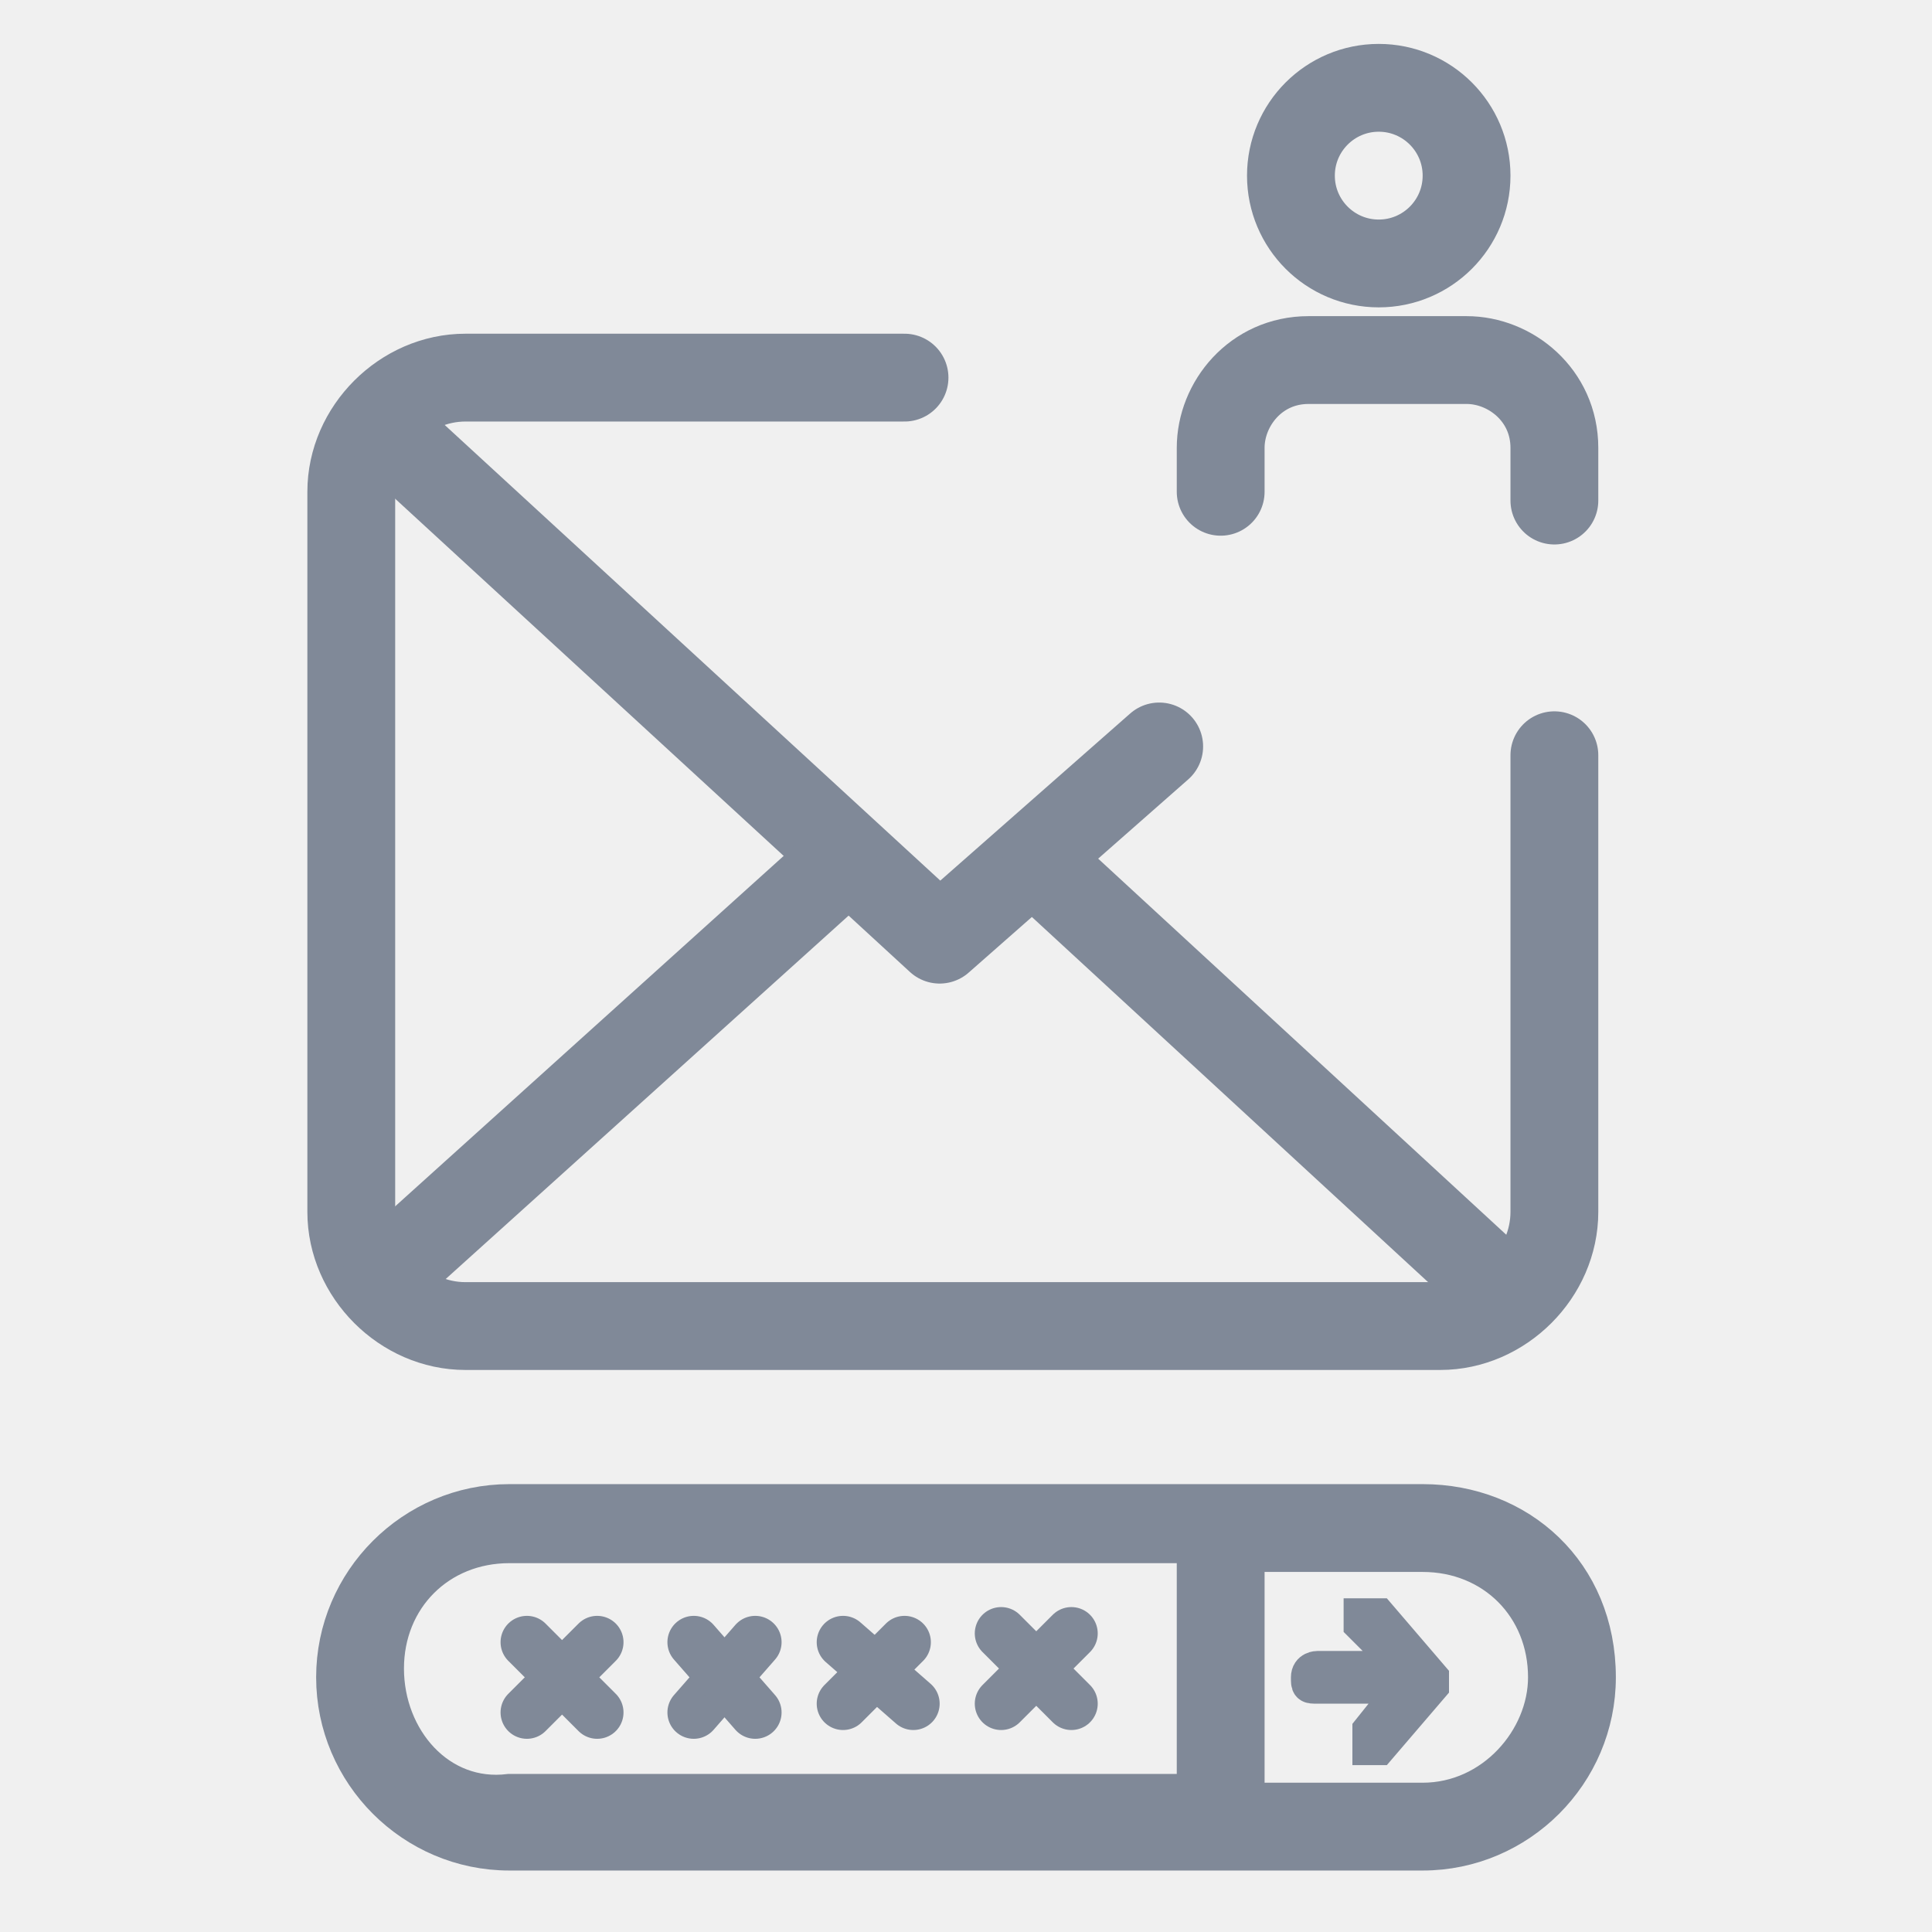
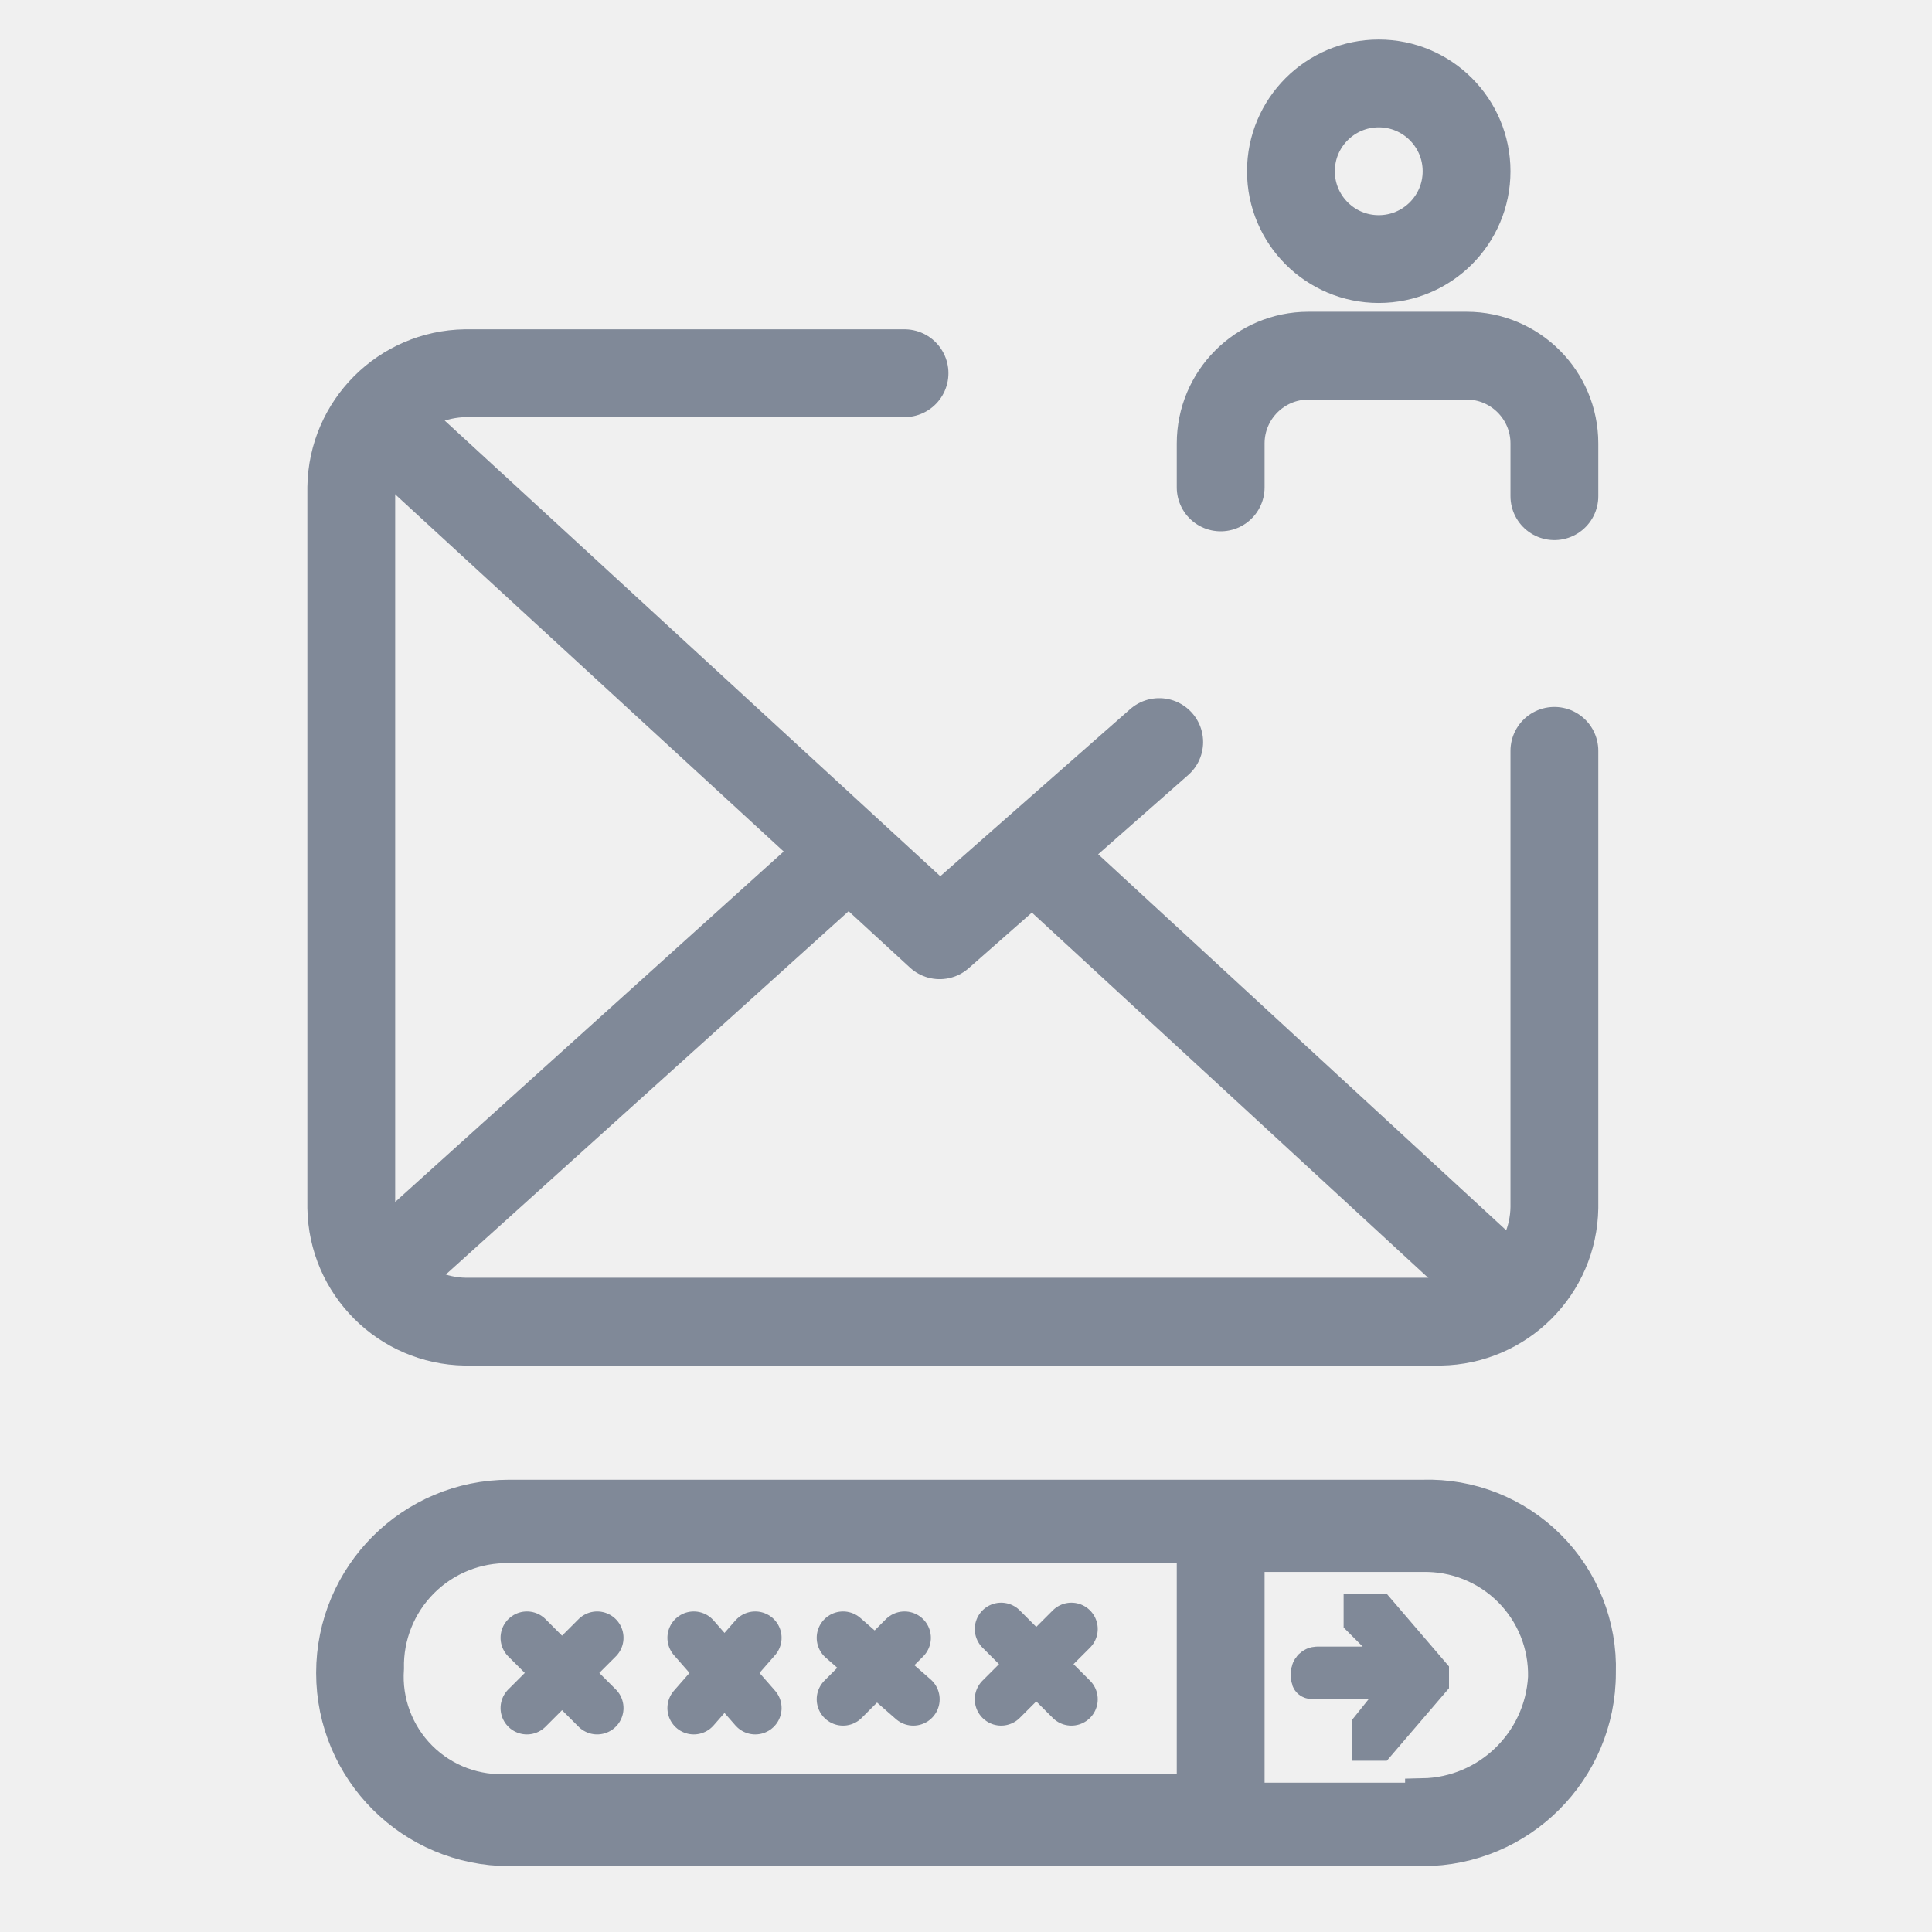
- <svg xmlns="http://www.w3.org/2000/svg" version="1.1" id="Layer_1" x="0px" y="0px" viewBox="0 0 22 22" style="enable-background:new 0 0 22 22;" xml:space="preserve">
-   <style type="text/css">
- 	.st0{fill:#FFFFFF;stroke:#E1E8EF;stroke-miterlimit:10;}
- 	.st1{fill:none;stroke:#808998;stroke-width:1.5;stroke-linecap:round;stroke-linejoin:round;}
- 	.st2{fill:none;stroke:#808998;stroke-width:2;stroke-linecap:round;stroke-linejoin:round;}
- 	.st3{fill:none;}
- 	.st4{fill:none;stroke:#808998;stroke-width:1.8;stroke-miterlimit:10;}
- 	.st5{fill:none;stroke:#808998;stroke-width:1.8;stroke-linecap:round;stroke-linejoin:round;}
- 	.st6{opacity:0.4;fill:none;stroke:#808998;stroke-width:1.5;stroke-linecap:round;stroke-linejoin:round;}
- 	.st7{fill:#808998;}
- 	.st8{fill:none;stroke:#808998;stroke-width:1.2;stroke-linecap:round;stroke-linejoin:round;}
- 	.st9{fill:none;stroke:#808998;stroke-width:0.5;stroke-miterlimit:10;}
- 	.st10{fill:none;stroke:#808998;stroke-linecap:round;stroke-linejoin:round;}
- 	.st11{fill:#808998;stroke:#808998;stroke-width:0.5;stroke-miterlimit:10;}
- 	.st12{fill:none;stroke:#808998;stroke-width:0.8;stroke-linecap:round;stroke-linejoin:round;}
- 	.st13{fill:url(#SVGID_1_);stroke:#808998;stroke-width:1.4;stroke-linecap:round;stroke-linejoin:round;}
- 	.st14{fill:url(#SVGID_2_);stroke:#808998;stroke-width:1.4;stroke-linecap:round;stroke-linejoin:round;}
- 	.st15{fill:#808998;stroke:#808998;stroke-width:0.2;stroke-miterlimit:10;}
- 	.st16{fill:#808998;stroke:#808998;stroke-width:0.6;stroke-miterlimit:10;}
- 	.st17{fill:url(#SVGID_3_);stroke:#808998;stroke-width:1.5;stroke-linecap:round;stroke-linejoin:round;}
- 	.st18{fill:url(#SVGID_4_);stroke:#808998;stroke-width:1.5;stroke-linecap:round;stroke-linejoin:round;}
- 	.st19{fill:#808998;stroke:#808998;stroke-width:0.3;stroke-miterlimit:10;}
- 	.st20{fill:url(#SVGID_5_);stroke:#808998;stroke-width:1.5;stroke-linecap:round;stroke-linejoin:round;}
- 	.st21{fill:url(#SVGID_6_);stroke:#808998;stroke-width:1.5;stroke-linecap:round;stroke-linejoin:round;}
- 	.st22{fill:none;stroke:#808998;stroke-width:0.8;stroke-miterlimit:10;}
- 	.st23{fill:#808998;stroke:#808998;stroke-width:0.4;stroke-miterlimit:10;}
- 	.st24{fill:none;stroke:#808998;stroke-width:0.6;stroke-linecap:round;stroke-linejoin:round;}
- </style>
-   <g>
-     <g>
-       <path class="st10" d="M17.7,8.6v5.2c0,0.7-0.6,1.3-1.3,1.3H5.3c-0.7,0-1.3-0.6-1.3-1.3V5.6c0-0.7,0.6-1.3,1.3-1.3h5" />
-       <polyline class="st10" points="4.5,5 10.7,10.7 13.2,8.5   " />
-       <line class="st10" x1="4.4" y1="14.5" x2="9.5" y2="9.9" />
-       <line class="st10" x1="17" y1="14.6" x2="11.9" y2="9.9" />
-     </g>
-     <path class="st23" d="M16.2,17.1H5.8c-1.1,0-2,0.9-2,2c0,1.1,0.9,2,2,2h10.4c1.1,0,2-0.9,2-2C18.2,17.9,17.3,17.1,16.2,17.1z    M4.4,19c0-0.8,0.6-1.4,1.4-1.4h7.8v2.8H5.8C5,20.5,4.4,19.8,4.4,19z M16.2,20.5h-2v-2.8h2c0.8,0,1.4,0.6,1.4,1.4   C17.6,19.8,17,20.5,16.2,20.5z" />
-     <g>
-       <path class="st10" d="M17.7,5.7V5.1c0-0.6-0.5-1-1-1h-1.8c-0.6,0-1,0.5-1,1v0.5" />
-       <circle class="st10" cx="15.7" cy="2" r="1" />
-     </g>
-     <g>
-       <line class="st24" x1="6.8" y1="18.7" x2="6" y2="19.5" />
-       <line class="st24" x1="6" y1="18.7" x2="6.8" y2="19.5" />
-     </g>
-     <g>
-       <line class="st24" x1="8.6" y1="18.7" x2="7.9" y2="19.5" />
-       <line class="st24" x1="7.9" y1="18.7" x2="8.6" y2="19.5" />
-     </g>
-     <g>
-       <line class="st24" x1="10.3" y1="18.7" x2="9.6" y2="19.4" />
-       <line class="st24" x1="9.6" y1="18.7" x2="10.4" y2="19.4" />
-     </g>
-     <g>
-       <line class="st24" x1="12.2" y1="18.6" x2="11.4" y2="19.4" />
-       <line class="st24" x1="11.4" y1="18.6" x2="12.2" y2="19.4" />
-     </g>
-     <path class="st23" d="M16,19.2l-0.4,0.5c0,0,0,0,0,0.1c0,0,0,0,0,0.1c0,0,0.1,0,0.1,0l0.6-0.7c0,0,0-0.1,0-0.1l-0.6-0.7   c0,0,0,0-0.1,0c0,0,0,0-0.1,0c0,0,0,0.1,0,0.1L16,19h-1c0,0-0.1,0-0.1,0.1s0,0.1,0.1,0.1H16z" />
-   </g>
+ <svg xmlns="http://www.w3.org/2000/svg" id="Layer_1" data-name="Layer 1" viewBox="0 0 22 22">
+   <defs>
+     <style>.cls-1,.cls-3{fill:none;stroke-linecap:round;stroke-linejoin:round;}.cls-1,.cls-2,.cls-3{stroke:#808998;}.cls-2{fill:#808998;stroke-miterlimit:10;stroke-width:0.4px;}.cls-3{stroke-width:0.6px;}</style>
+   </defs>
+   <path class="cls-1" d="M17.7,8.55v5.2a1.32,1.32,0,0,1-1.3,1.3H5.3A1.32,1.32,0,0,1,4,13.75V5.55a1.32,1.32,0,0,1,1.3-1.3h5" />
+   <polyline class="cls-1" points="4.5 4.95 10.7 10.65 13.2 8.45" />
+   <line class="cls-1" x1="4.4" y1="14.45" x2="9.5" y2="9.85" />
+   <line class="cls-1" x1="17" y1="14.55" x2="11.9" y2="9.85" />
+   <path class="cls-2" d="M16.2,17.05H5.8a2,2,0,0,0,0,4H16.2a2,2,0,0,0,2-2A1.94,1.94,0,0,0,16.2,17.05ZM4.4,19a1.37,1.37,0,0,1,1.4-1.4h7.8v2.8H5.8A1.31,1.31,0,0,1,4.4,19Zm11.8,1.5h-2v-2.8h2a1.37,1.37,0,0,1,1.4,1.4A1.43,1.43,0,0,1,16.2,20.45Z" />
+   <path class="cls-1" d="M17.7,5.65v-.6a1,1,0,0,0-1-1H14.9a1,1,0,0,0-1,1v.5" />
+   <circle class="cls-1" cx="15.7" cy="1.95" r="1" />
+   <line class="cls-3" x1="6.8" y1="18.65" x2="6" y2="19.45" />
+   <line class="cls-3" x1="6" y1="18.65" x2="6.8" y2="19.45" />
+   <line class="cls-3" x1="8.6" y1="18.65" x2="7.9" y2="19.45" />
+   <line class="cls-3" x1="7.9" y1="18.65" x2="8.6" y2="19.45" />
+   <line class="cls-3" x1="10.3" y1="18.65" x2="9.6" y2="19.35" />
+   <line class="cls-3" x1="9.6" y1="18.65" x2="10.4" y2="19.35" />
+   <line class="cls-3" x1="12.2" y1="18.55" x2="11.4" y2="19.35" />
+   <line class="cls-3" x1="11.4" y1="18.55" x2="12.2" y2="19.35" />
+   <path class="cls-2" d="M16,19.15l-.4.5v.2h.1l.6-.7v-.1l-.6-.7h-.2v.1l.5.5H15a.1.1,0,0,0-.1.1c0,.1,0,.1.1.1Z" />
</svg>
